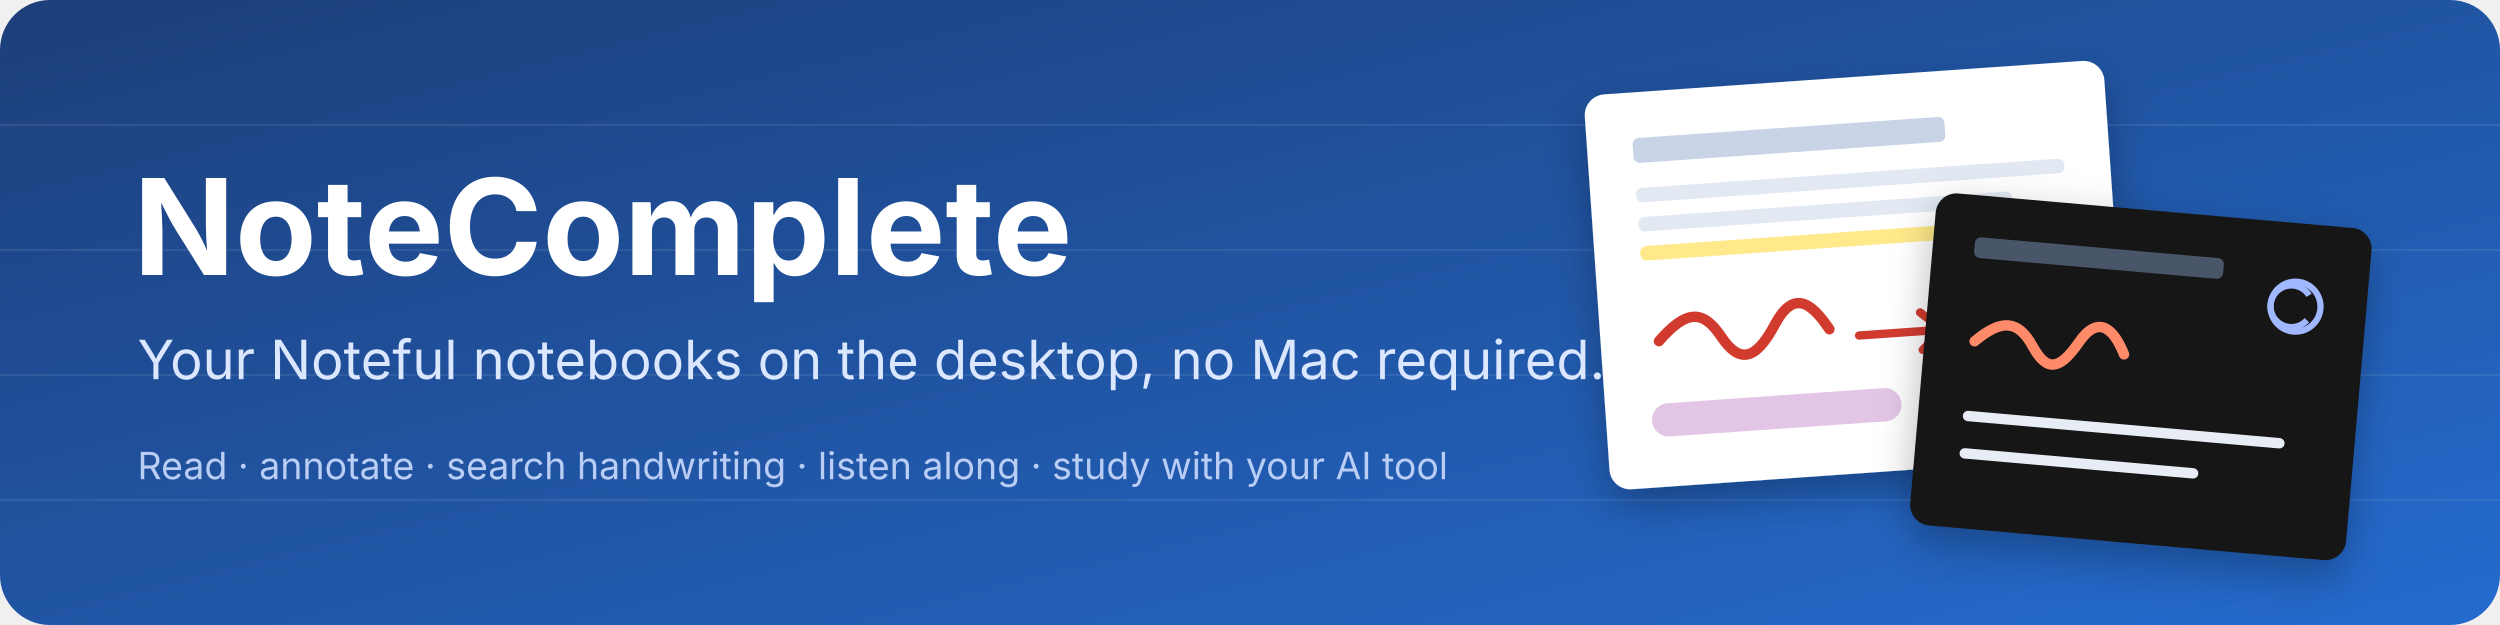
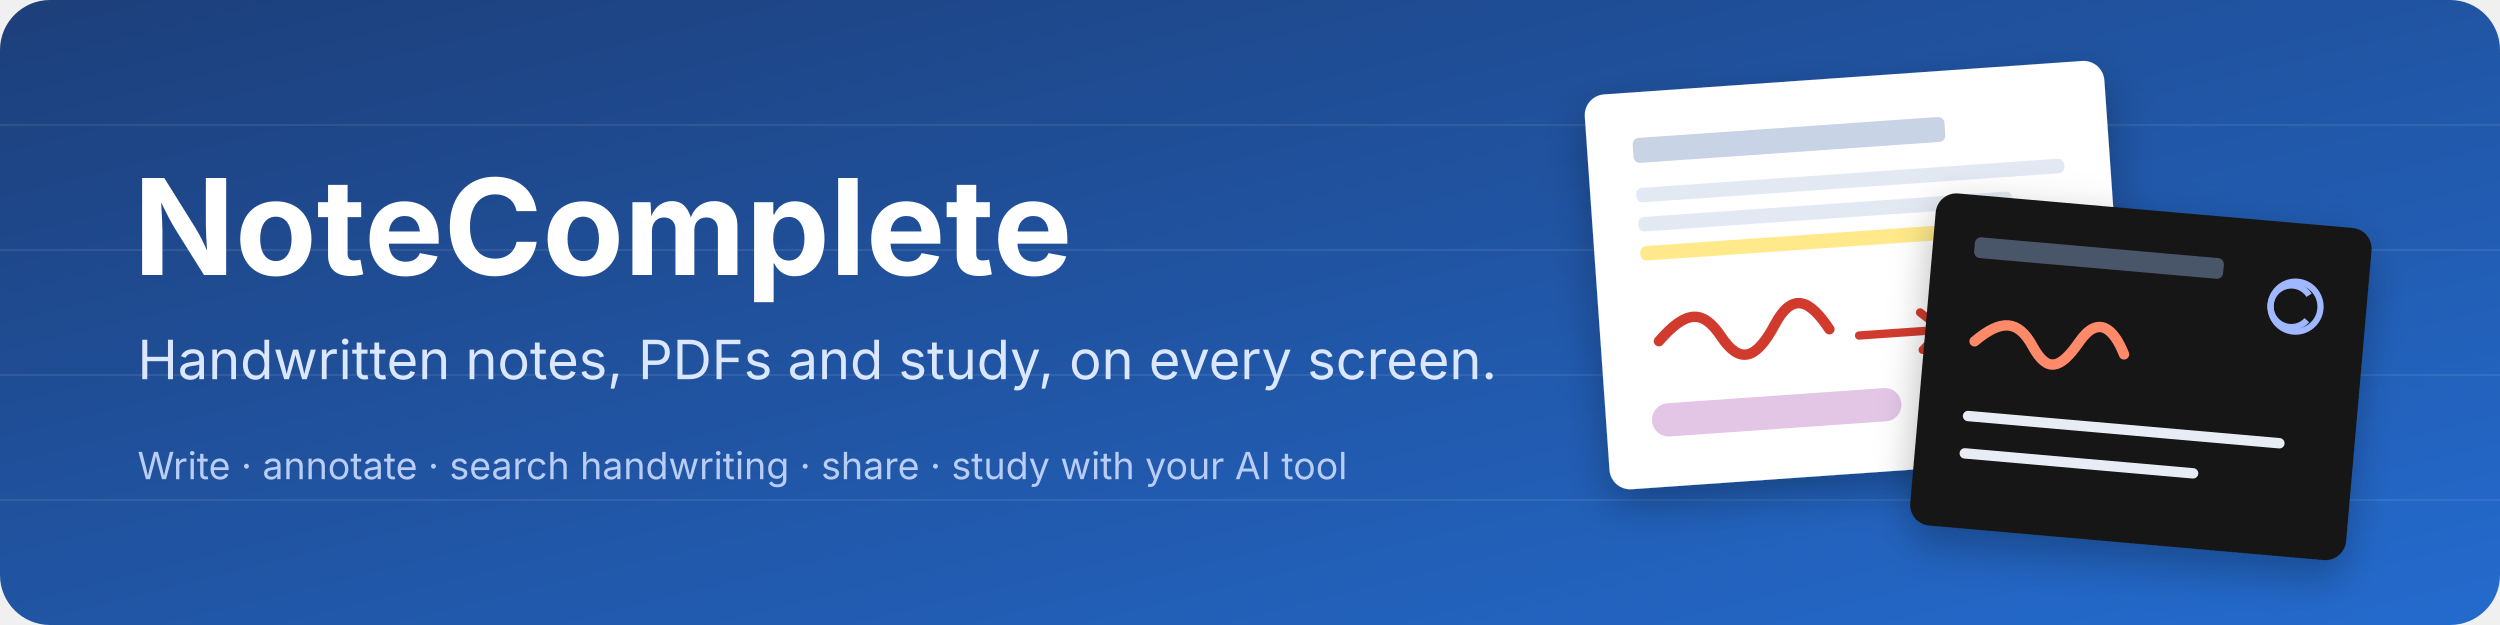
<svg xmlns="http://www.w3.org/2000/svg" viewBox="0 0 1200 300" width="1200" height="300" role="img" aria-label="NoteComplete: your Noteful notebooks on the desktop">
  <defs>
    <linearGradient id="bg" x1="0" y1="0" x2="1" y2="1">
      <stop offset="0" stop-color="#1d3f7a" />
      <stop offset="1" stop-color="#246bce" />
    </linearGradient>
    <filter id="shadow" x="-20%" y="-20%" width="140%" height="140%">
      <feDropShadow dx="0" dy="8" stdDeviation="10" flood-opacity="0.28" />
    </filter>
  </defs>
  <rect width="1200" height="300" rx="24" fill="url(#bg)" />
  <g opacity="0.08" stroke="#fff" stroke-width="1">
    <path d="M0 60h1200M0 120h1200M0 180h1200M0 240h1200" />
  </g>
  <g transform="translate(760 46) rotate(-4)" filter="url(#shadow)">
    <rect width="250" height="190" rx="10" fill="#fff" />
    <rect x="22" y="22" width="150" height="12" rx="3" fill="#c8d3e6" />
    <rect x="22" y="46" width="206" height="7" rx="3" fill="#e3e9f3" />
    <rect x="22" y="60" width="180" height="7" rx="3" fill="#e3e9f3" />
    <rect x="22" y="74" width="196" height="7" rx="3" fill="#ffe98a" />
    <path d="M28 120c14-14 22-14 30 0s16 12 26-4 18-10 26 4" fill="none" stroke="#d13b2f" stroke-width="5" stroke-linecap="round" />
    <path d="M124 124h40m-10-9 10 9-10 9" fill="none" stroke="#d13b2f" stroke-width="4" stroke-linecap="round" stroke-linejoin="round" />
    <path d="M180 112c6 16 18 18 30 2" fill="none" stroke="#11043c" stroke-width="4" stroke-linecap="round" />
    <rect x="22" y="150" width="120" height="16" rx="8" fill="#e3c6e6" />
  </g>
  <g transform="translate(930 92) rotate(5)" filter="url(#shadow)">
    <rect width="210" height="160" rx="10" fill="#141414" />
    <rect x="20" y="20" width="120" height="10" rx="3" fill="#4a5568" />
    <path d="M24 70c12-12 20-12 28 0s14 10 22-4 16-8 22 4" fill="none" stroke="#ff8a6a" stroke-width="5" stroke-linecap="round" />
    <path d="M24 106h150M24 124h110" stroke="#e8ecf4" stroke-width="5" stroke-linecap="round" />
    <circle cx="176" cy="40" r="12" fill="none" stroke="#9fb8ff" stroke-width="3" />
    <path d="M182 34a10 10 0 1 0 0 12" fill="none" stroke="#9fb8ff" stroke-width="3" />
  </g>
  <text x="64" y="132" font-family="Inter, Segoe UI, Helvetica, Arial, sans-serif" font-size="64" font-weight="700" fill="#fff">NoteComplete</text>
-   <text x="66" y="182" font-family="Inter, Segoe UI, Helvetica, Arial, sans-serif" font-size="26" fill="#dbe6ff">Your Noteful notebooks on the desktop, no Mac required.</text>
-   <text x="66" y="230" font-family="Inter, Segoe UI, Helvetica, Arial, sans-serif" font-size="18" fill="#b9cdf5">Read · annotate · search handwriting · listen along · study with your AI tool</text>
+   <text x="66" y="182" font-family="Inter, Segoe UI, Helvetica, Arial, sans-serif" font-size="26" fill="#dbe6ff">Handwritten notes, PDFs and study, on every screen.</text>
+   <text x="66" y="230" font-family="Inter, Segoe UI, Helvetica, Arial, sans-serif" font-size="18" fill="#b9cdf5">Write · annotate · search handwriting · share · study with your AI tool</text>
</svg>
